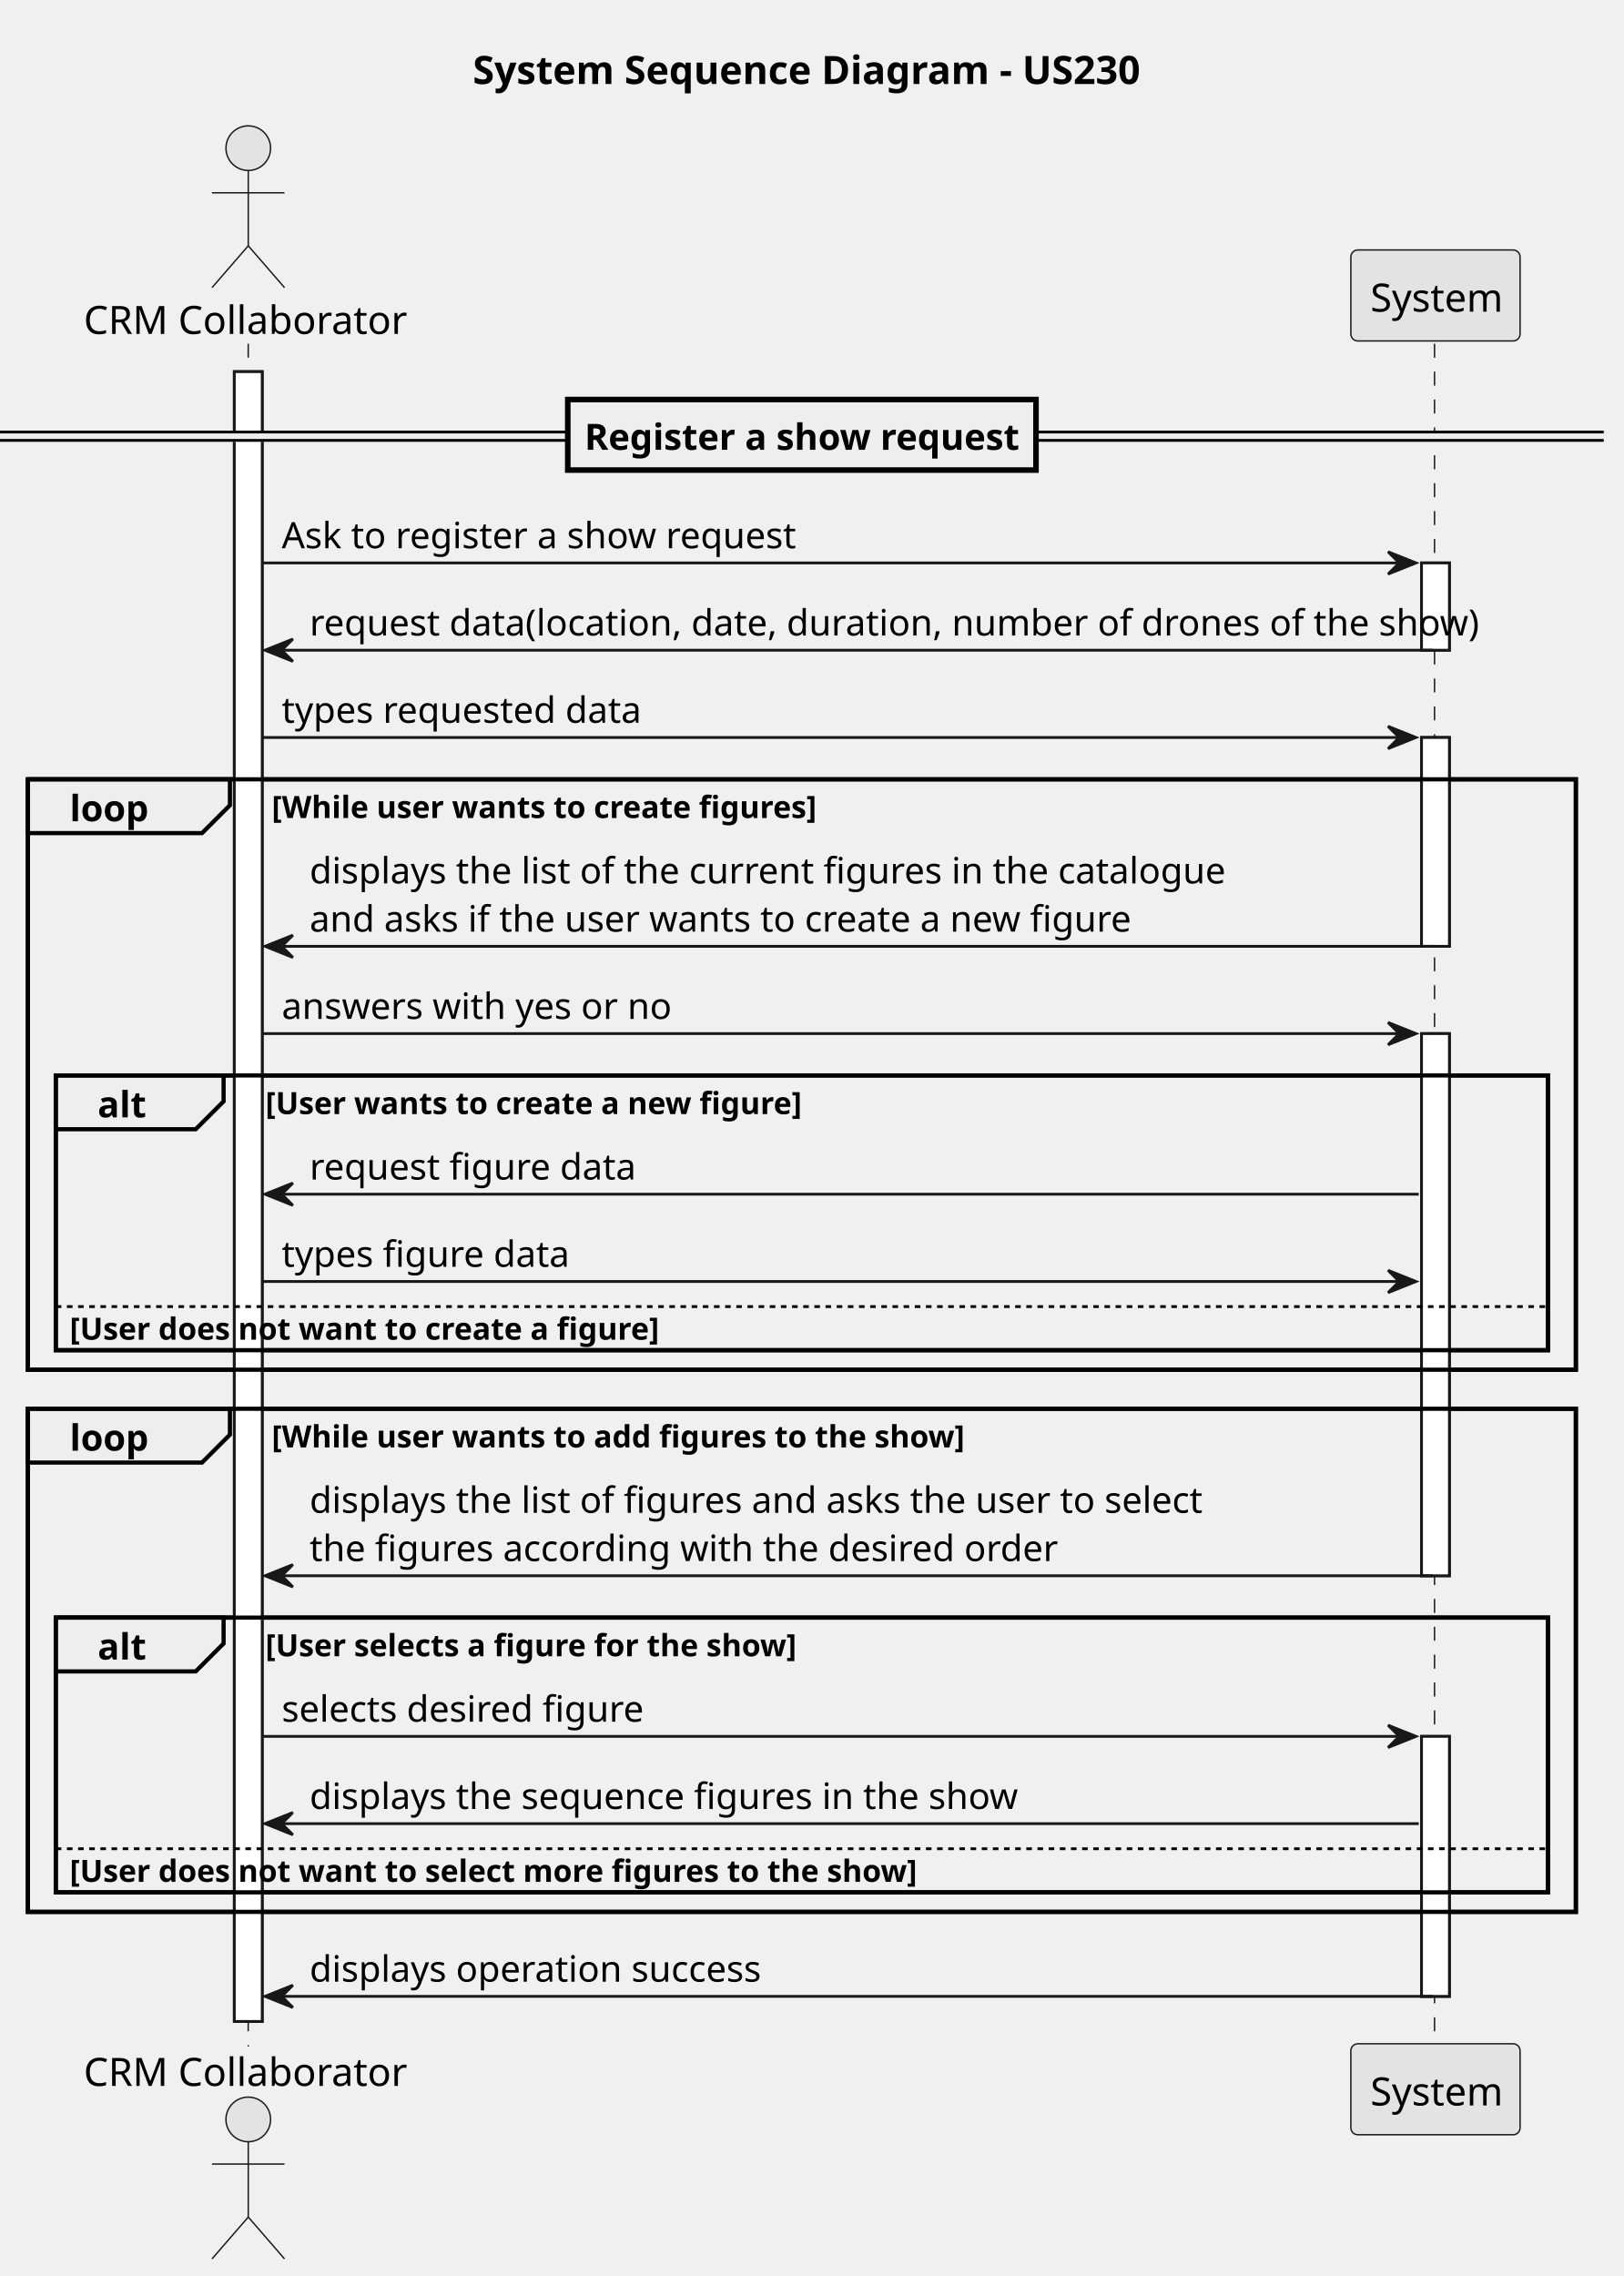
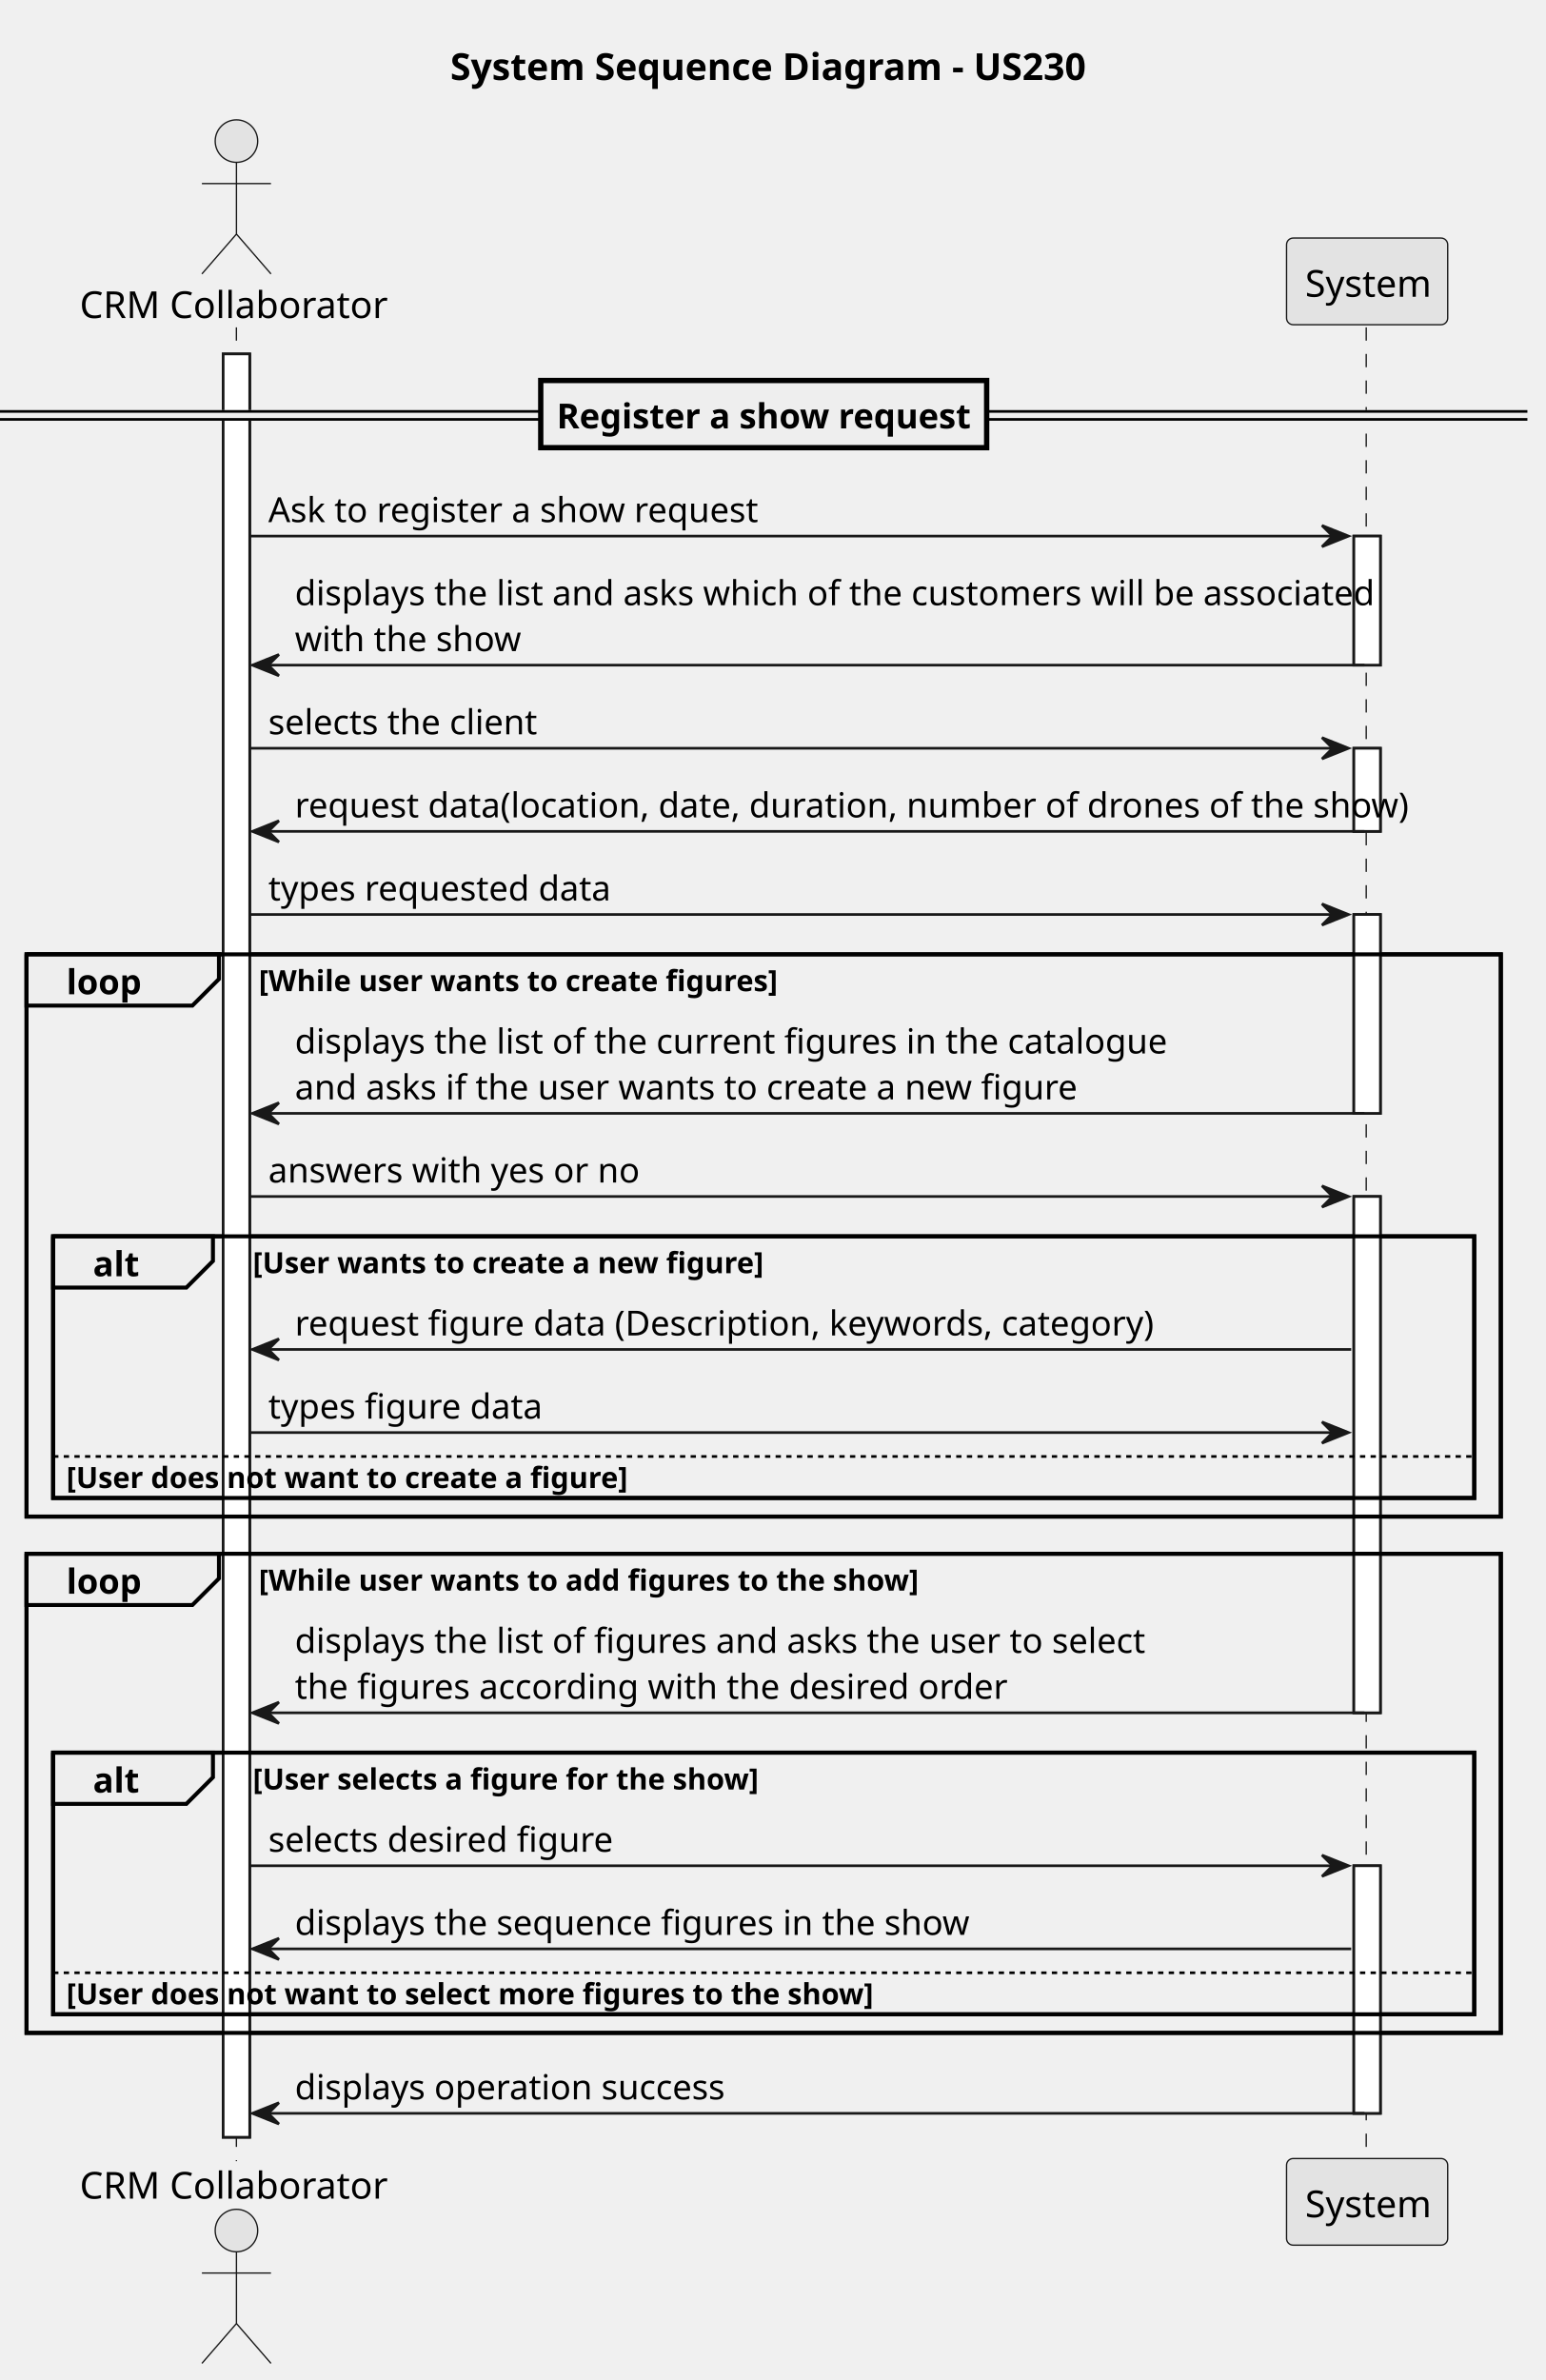
- <svg xmlns="http://www.w3.org/2000/svg" contentStyleType="text/css" height="816px" preserveAspectRatio="none" style="width:582px;height:816px;background:#FFFFFF;" version="1.1" viewBox="0 0 582 816" width="582px" zoomAndPan="magnify">
+ <svg xmlns="http://www.w3.org/2000/svg" contentStyleType="text/css" height="896px" preserveAspectRatio="none" style="width:582px;height:896px;background:#FFFFFF;" version="1.1" viewBox="0 0 582 896" width="582px" zoomAndPan="magnify">
  <defs />
  <g>
    <text fill="#000000" font-family="sans-serif" font-size="14" font-weight="bold" lengthAdjust="spacing" textLength="234.992" x="169.523" y="30.107">System Sequence Diagram - US230</text>
-     <rect fill="#FFFFFF" height="591.5" style="stroke:#181818;stroke-width:1.0;" width="10" x="84.017" y="133.242" />
-     <rect fill="#FFFFFF" height="31.291" style="stroke:#181818;stroke-width:1.0;" width="10" x="509.699" y="201.824" />
-     <rect fill="#FFFFFF" height="74.873" style="stroke:#181818;stroke-width:1.0;" width="10" x="509.699" y="264.406" />
-     <rect fill="#FFFFFF" height="194.377" style="stroke:#181818;stroke-width:1.0;" width="10" x="509.699" y="370.57" />
-     <rect fill="#FFFFFF" height="93.213" style="stroke:#181818;stroke-width:1.0;" width="10" x="509.699" y="622.529" />
-     <rect fill="none" height="211.668" style="stroke:#000000;stroke-width:1.5;" width="555.037" x="10" y="279.406" />
-     <rect fill="none" height="98.504" style="stroke:#000000;stroke-width:1.5;" width="535.037" x="20" y="385.57" />
-     <rect fill="none" height="180.377" style="stroke:#000000;stroke-width:1.5;" width="555.037" x="10" y="505.074" />
-     <rect fill="none" height="98.504" style="stroke:#000000;stroke-width:1.5;" width="535.037" x="20" y="579.947" />
-     <line style="stroke:#181818;stroke-width:0.5;stroke-dasharray:5.0,5.0;" x1="89" x2="89" y1="123.242" y2="733.742" />
-     <line style="stroke:#181818;stroke-width:0.5;stroke-dasharray:5.0,5.0;" x1="514.361" x2="514.361" y1="123.242" y2="733.742" />
+     <rect fill="#FFFFFF" height="671.373" style="stroke:#181818;stroke-width:1.0;" width="10" x="84.017" y="133.242" />
+     <rect fill="#FFFFFF" height="48.582" style="stroke:#181818;stroke-width:1.0;" width="10" x="509.699" y="201.824" />
+     <rect fill="#FFFFFF" height="31.291" style="stroke:#181818;stroke-width:1.0;" width="10" x="509.699" y="281.697" />
+     <rect fill="#FFFFFF" height="74.873" style="stroke:#181818;stroke-width:1.0;" width="10" x="509.699" y="344.279" />
+     <rect fill="#FFFFFF" height="194.377" style="stroke:#181818;stroke-width:1.0;" width="10" x="509.699" y="450.443" />
+     <rect fill="#FFFFFF" height="93.213" style="stroke:#181818;stroke-width:1.0;" width="10" x="509.699" y="702.402" />
+     <rect fill="none" height="211.668" style="stroke:#000000;stroke-width:1.5;" width="555.037" x="10" y="359.279" />
+     <rect fill="none" height="98.504" style="stroke:#000000;stroke-width:1.5;" width="535.037" x="20" y="465.443" />
+     <rect fill="none" height="180.377" style="stroke:#000000;stroke-width:1.5;" width="555.037" x="10" y="584.947" />
+     <rect fill="none" height="98.504" style="stroke:#000000;stroke-width:1.5;" width="535.037" x="20" y="659.82" />
+     <line style="stroke:#181818;stroke-width:0.5;stroke-dasharray:5.0,5.0;" x1="89" x2="89" y1="123.242" y2="813.615" />
+     <line style="stroke:#181818;stroke-width:0.5;stroke-dasharray:5.0,5.0;" x1="514.361" x2="514.361" y1="123.242" y2="813.615" />
    <text fill="#000000" font-family="sans-serif" font-size="14" lengthAdjust="spacing" textLength="112.034" x="30" y="119.728">CRM Collaborator</text>
    <ellipse cx="89.017" cy="53.121" fill="#E3E3E3" rx="8" ry="8" style="stroke:#181818;stroke-width:0.5;" />
    <path d="M89.017,61.121 L89.017,88.121 M76.017,69.121 L102.017,69.121 M89.017,88.121 L76.017,103.121 M89.017,88.121 L102.017,103.121 " fill="none" style="stroke:#181818;stroke-width:0.5;" />
-     <text fill="#000000" font-family="sans-serif" font-size="14" lengthAdjust="spacing" textLength="112.034" x="30" y="747.85">CRM Collaborator</text>
-     <ellipse cx="89.017" cy="759.863" fill="#E3E3E3" rx="8" ry="8" style="stroke:#181818;stroke-width:0.5;" />
-     <path d="M89.017,767.863 L89.017,794.863 M76.017,775.863 L102.017,775.863 M89.017,794.863 L76.017,809.863 M89.017,794.863 L102.017,809.863 " fill="none" style="stroke:#181818;stroke-width:0.5;" />
+     <text fill="#000000" font-family="sans-serif" font-size="14" lengthAdjust="spacing" textLength="112.034" x="30" y="827.723">CRM Collaborator</text>
+     <ellipse cx="89.017" cy="839.736" fill="#E3E3E3" rx="8" ry="8" style="stroke:#181818;stroke-width:0.5;" />
+     <path d="M89.017,847.736 L89.017,874.736 M76.017,855.736 L102.017,855.736 M89.017,874.736 L76.017,889.736 M89.017,874.736 L102.017,889.736 " fill="none" style="stroke:#181818;stroke-width:0.5;" />
    <rect fill="#E3E3E3" height="32.621" rx="2.5" ry="2.5" style="stroke:#181818;stroke-width:0.5;" width="60.676" x="484.361" y="89.621" />
    <text fill="#000000" font-family="sans-serif" font-size="14" lengthAdjust="spacing" textLength="46.676" x="491.361" y="111.728">System</text>
-     <rect fill="#E3E3E3" height="32.621" rx="2.5" ry="2.5" style="stroke:#181818;stroke-width:0.5;" width="60.676" x="484.361" y="732.742" />
-     <text fill="#000000" font-family="sans-serif" font-size="14" lengthAdjust="spacing" textLength="46.676" x="491.361" y="754.85">System</text>
-     <rect fill="#FFFFFF" height="591.5" style="stroke:#181818;stroke-width:1.0;" width="10" x="84.017" y="133.242" />
-     <rect fill="#FFFFFF" height="31.291" style="stroke:#181818;stroke-width:1.0;" width="10" x="509.699" y="201.824" />
-     <rect fill="#FFFFFF" height="74.873" style="stroke:#181818;stroke-width:1.0;" width="10" x="509.699" y="264.406" />
-     <rect fill="#FFFFFF" height="194.377" style="stroke:#181818;stroke-width:1.0;" width="10" x="509.699" y="370.57" />
-     <rect fill="#FFFFFF" height="93.213" style="stroke:#181818;stroke-width:1.0;" width="10" x="509.699" y="622.529" />
+     <rect fill="#E3E3E3" height="32.621" rx="2.5" ry="2.5" style="stroke:#181818;stroke-width:0.5;" width="60.676" x="484.361" y="812.615" />
+     <text fill="#000000" font-family="sans-serif" font-size="14" lengthAdjust="spacing" textLength="46.676" x="491.361" y="834.723">System</text>
+     <rect fill="#FFFFFF" height="671.373" style="stroke:#181818;stroke-width:1.0;" width="10" x="84.017" y="133.242" />
+     <rect fill="#FFFFFF" height="48.582" style="stroke:#181818;stroke-width:1.0;" width="10" x="509.699" y="201.824" />
+     <rect fill="#FFFFFF" height="31.291" style="stroke:#181818;stroke-width:1.0;" width="10" x="509.699" y="281.697" />
+     <rect fill="#FFFFFF" height="74.873" style="stroke:#181818;stroke-width:1.0;" width="10" x="509.699" y="344.279" />
+     <rect fill="#FFFFFF" height="194.377" style="stroke:#181818;stroke-width:1.0;" width="10" x="509.699" y="450.443" />
+     <rect fill="#FFFFFF" height="93.213" style="stroke:#181818;stroke-width:1.0;" width="10" x="509.699" y="702.402" />
    <rect fill="#EEEEEE" height="3" style="stroke:#EEEEEE;stroke-width:1.0;" width="575.037" x="0" y="154.888" />
    <line style="stroke:#000000;stroke-width:1.0;" x1="0" x2="575.037" y1="154.888" y2="154.888" />
    <line style="stroke:#000000;stroke-width:1.0;" x1="0" x2="575.037" y1="157.888" y2="157.888" />
    <rect fill="#EEEEEE" height="25.291" style="stroke:#000000;stroke-width:2.0;" width="167.88" x="203.579" y="143.242" />
    <text fill="#000000" font-family="sans-serif" font-size="13" font-weight="bold" lengthAdjust="spacing" textLength="150.268" x="209.579" y="161.27">Register a show request</text>
    <polygon fill="#181818" points="497.699,197.824,507.699,201.824,497.699,205.824,501.699,201.824" style="stroke:#181818;stroke-width:1.0;" />
    <line style="stroke:#181818;stroke-width:1.0;" x1="94.017" x2="503.699" y1="201.824" y2="201.824" />
    <text fill="#000000" font-family="sans-serif" font-size="13" lengthAdjust="spacing" textLength="174.859" x="101.017" y="196.561">Ask to register a show request</text>
-     <polygon fill="#181818" points="105.017,229.115,95.017,233.115,105.017,237.115,101.017,233.115" style="stroke:#181818;stroke-width:1.0;" />
-     <line style="stroke:#181818;stroke-width:1.0;" x1="99.017" x2="513.699" y1="233.115" y2="233.115" />
-     <text fill="#000000" font-family="sans-serif" font-size="13" lengthAdjust="spacing" textLength="391.682" x="111.017" y="227.852">request data(location, date, duration, number of drones of the show)</text>
-     <polygon fill="#181818" points="497.699,260.406,507.699,264.406,497.699,268.406,501.699,264.406" style="stroke:#181818;stroke-width:1.0;" />
-     <line style="stroke:#181818;stroke-width:1.0;" x1="94.017" x2="503.699" y1="264.406" y2="264.406" />
-     <text fill="#000000" font-family="sans-serif" font-size="13" lengthAdjust="spacing" textLength="121.418" x="101.017" y="259.144">types requested data</text>
-     <path d="M10,279.406 L82.435,279.406 L82.435,288.697 L72.435,298.697 L10,298.697 L10,279.406 " fill="#EEEEEE" style="stroke:#000000;stroke-width:1.5;" />
-     <rect fill="none" height="211.668" style="stroke:#000000;stroke-width:1.5;" width="555.037" x="10" y="279.406" />
-     <text fill="#000000" font-family="sans-serif" font-size="13" font-weight="bold" lengthAdjust="spacing" textLength="27.435" x="25" y="294.435">loop</text>
-     <text fill="#000000" font-family="sans-serif" font-size="11" font-weight="bold" lengthAdjust="spacing" textLength="185.818" x="97.435" y="293.276">[While user wants to create figures]</text>
-     <polygon fill="#181818" points="105.017,335.279,95.017,339.279,105.017,343.279,101.017,339.279" style="stroke:#181818;stroke-width:1.0;" />
-     <line style="stroke:#181818;stroke-width:1.0;" x1="99.017" x2="513.699" y1="339.279" y2="339.279" />
-     <text fill="#000000" font-family="sans-serif" font-size="13" lengthAdjust="spacing" textLength="306.395" x="111.017" y="316.726">displays the list of the current figures in the catalogue</text>
-     <text fill="#000000" font-family="sans-serif" font-size="13" lengthAdjust="spacing" textLength="278.929" x="111.017" y="334.017">and asks if the user wants to create a new figure</text>
-     <polygon fill="#181818" points="497.699,366.57,507.699,370.57,497.699,374.57,501.699,370.57" style="stroke:#181818;stroke-width:1.0;" />
-     <line style="stroke:#181818;stroke-width:1.0;" x1="94.017" x2="503.699" y1="370.57" y2="370.57" />
-     <text fill="#000000" font-family="sans-serif" font-size="13" lengthAdjust="spacing" textLength="132.222" x="101.017" y="365.308">answers with yes or no</text>
-     <path d="M20,385.57 L80.171,385.57 L80.171,394.861 L70.171,404.861 L20,404.861 L20,385.57 " fill="#EEEEEE" style="stroke:#000000;stroke-width:1.5;" />
-     <rect fill="none" height="98.504" style="stroke:#000000;stroke-width:1.5;" width="535.037" x="20" y="385.57" />
-     <text fill="#000000" font-family="sans-serif" font-size="13" font-weight="bold" lengthAdjust="spacing" textLength="15.171" x="35" y="400.599">alt</text>
-     <text fill="#000000" font-family="sans-serif" font-size="11" font-weight="bold" lengthAdjust="spacing" textLength="182.161" x="95.171" y="399.44">[User wants to create a new figure]</text>
-     <polygon fill="#181818" points="105.017,424.152,95.017,428.152,105.017,432.152,101.017,428.152" style="stroke:#181818;stroke-width:1.0;" />
-     <line style="stroke:#181818;stroke-width:1.0;" x1="99.017" x2="508.699" y1="428.152" y2="428.152" />
-     <text fill="#000000" font-family="sans-serif" font-size="13" lengthAdjust="spacing" textLength="108.405" x="111.017" y="422.89">request figure data</text>
-     <polygon fill="#181818" points="497.699,455.443,507.699,459.443,497.699,463.443,501.699,459.443" style="stroke:#181818;stroke-width:1.0;" />
-     <line style="stroke:#181818;stroke-width:1.0;" x1="94.017" x2="503.699" y1="459.443" y2="459.443" />
-     <text fill="#000000" font-family="sans-serif" font-size="13" lengthAdjust="spacing" textLength="96.116" x="101.017" y="454.181">types figure data</text>
-     <line style="stroke:#000000;stroke-width:1.0;stroke-dasharray:2.0,2.0;" x1="20" x2="555.037" y1="468.443" y2="468.443" />
-     <text fill="#000000" font-family="sans-serif" font-size="11" font-weight="bold" lengthAdjust="spacing" textLength="200.481" x="25" y="480.313">[User does not want to create a figure]</text>
-     <path d="M10,505.074 L82.435,505.074 L82.435,514.365 L72.435,524.365 L10,524.365 L10,505.074 " fill="#EEEEEE" style="stroke:#000000;stroke-width:1.5;" />
-     <rect fill="none" height="180.377" style="stroke:#000000;stroke-width:1.5;" width="555.037" x="10" y="505.074" />
-     <text fill="#000000" font-family="sans-serif" font-size="13" font-weight="bold" lengthAdjust="spacing" textLength="27.435" x="25" y="520.102">loop</text>
-     <text fill="#000000" font-family="sans-serif" font-size="11" font-weight="bold" lengthAdjust="spacing" textLength="237.123" x="97.435" y="518.944">[While user wants to add figures to the show]</text>
-     <polygon fill="#181818" points="105.017,560.947,95.017,564.947,105.017,568.947,101.017,564.947" style="stroke:#181818;stroke-width:1.0;" />
-     <line style="stroke:#181818;stroke-width:1.0;" x1="99.017" x2="513.699" y1="564.947" y2="564.947" />
-     <text fill="#000000" font-family="sans-serif" font-size="13" lengthAdjust="spacing" textLength="303.488" x="111.017" y="542.394">displays the list of figures and asks the user to select</text>
-     <text fill="#000000" font-family="sans-serif" font-size="13" lengthAdjust="spacing" textLength="249.304" x="111.017" y="559.685">the figures according with the desired order</text>
-     <path d="M20,579.947 L80.171,579.947 L80.171,589.238 L70.171,599.238 L20,599.238 L20,579.947 " fill="#EEEEEE" style="stroke:#000000;stroke-width:1.5;" />
-     <rect fill="none" height="98.504" style="stroke:#000000;stroke-width:1.5;" width="535.037" x="20" y="579.947" />
-     <text fill="#000000" font-family="sans-serif" font-size="13" font-weight="bold" lengthAdjust="spacing" textLength="15.171" x="35" y="594.976">alt</text>
-     <text fill="#000000" font-family="sans-serif" font-size="11" font-weight="bold" lengthAdjust="spacing" textLength="183.38" x="95.171" y="593.817">[User selects a figure for the show]</text>
-     <polygon fill="#181818" points="497.699,618.529,507.699,622.529,497.699,626.529,501.699,622.529" style="stroke:#181818;stroke-width:1.0;" />
-     <line style="stroke:#181818;stroke-width:1.0;" x1="94.017" x2="503.699" y1="622.529" y2="622.529" />
-     <text fill="#000000" font-family="sans-serif" font-size="13" lengthAdjust="spacing" textLength="122.84" x="101.017" y="617.267">selects desired figure</text>
-     <polygon fill="#181818" points="105.017,649.82,95.017,653.82,105.017,657.82,101.017,653.82" style="stroke:#181818;stroke-width:1.0;" />
-     <line style="stroke:#181818;stroke-width:1.0;" x1="99.017" x2="508.699" y1="653.82" y2="653.82" />
-     <text fill="#000000" font-family="sans-serif" font-size="13" lengthAdjust="spacing" textLength="240.646" x="111.017" y="648.558">displays the sequence figures in the show</text>
-     <line style="stroke:#000000;stroke-width:1.0;stroke-dasharray:2.0,2.0;" x1="20" x2="555.037" y1="662.82" y2="662.82" />
-     <text fill="#000000" font-family="sans-serif" font-size="11" font-weight="bold" lengthAdjust="spacing" textLength="290.318" x="25" y="674.69">[User does not want to select more figures to the show]</text>
-     <polygon fill="#181818" points="105.017,711.742,95.017,715.742,105.017,719.742,101.017,715.742" style="stroke:#181818;stroke-width:1.0;" />
-     <line style="stroke:#181818;stroke-width:1.0;" x1="99.017" x2="513.699" y1="715.742" y2="715.742" />
-     <text fill="#000000" font-family="sans-serif" font-size="13" lengthAdjust="spacing" textLength="155.359" x="111.017" y="710.48">displays operation success</text>
+     <polygon fill="#181818" points="105.017,246.406,95.017,250.406,105.017,254.406,101.017,250.406" style="stroke:#181818;stroke-width:1.0;" />
+     <line style="stroke:#181818;stroke-width:1.0;" x1="99.017" x2="513.699" y1="250.406" y2="250.406" />
+     <text fill="#000000" font-family="sans-serif" font-size="13" lengthAdjust="spacing" textLength="385.849" x="111.017" y="227.852">displays the list and asks which of the customers will be associated</text>
+     <text fill="#000000" font-family="sans-serif" font-size="13" lengthAdjust="spacing" textLength="78.762" x="111.017" y="245.144">with the show</text>
+     <polygon fill="#181818" points="497.699,277.697,507.699,281.697,497.699,285.697,501.699,281.697" style="stroke:#181818;stroke-width:1.0;" />
+     <line style="stroke:#181818;stroke-width:1.0;" x1="94.017" x2="503.699" y1="281.697" y2="281.697" />
+     <text fill="#000000" font-family="sans-serif" font-size="13" lengthAdjust="spacing" textLength="96.103" x="101.017" y="276.435">selects the client</text>
+     <polygon fill="#181818" points="105.017,308.988,95.017,312.988,105.017,316.988,101.017,312.988" style="stroke:#181818;stroke-width:1.0;" />
+     <line style="stroke:#181818;stroke-width:1.0;" x1="99.017" x2="513.699" y1="312.988" y2="312.988" />
+     <text fill="#000000" font-family="sans-serif" font-size="13" lengthAdjust="spacing" textLength="391.682" x="111.017" y="307.726">request data(location, date, duration, number of drones of the show)</text>
+     <polygon fill="#181818" points="497.699,340.279,507.699,344.279,497.699,348.279,501.699,344.279" style="stroke:#181818;stroke-width:1.0;" />
+     <line style="stroke:#181818;stroke-width:1.0;" x1="94.017" x2="503.699" y1="344.279" y2="344.279" />
+     <text fill="#000000" font-family="sans-serif" font-size="13" lengthAdjust="spacing" textLength="121.418" x="101.017" y="339.017">types requested data</text>
+     <path d="M10,359.279 L82.435,359.279 L82.435,368.57 L72.435,378.57 L10,378.57 L10,359.279 " fill="#EEEEEE" style="stroke:#000000;stroke-width:1.5;" />
+     <rect fill="none" height="211.668" style="stroke:#000000;stroke-width:1.5;" width="555.037" x="10" y="359.279" />
+     <text fill="#000000" font-family="sans-serif" font-size="13" font-weight="bold" lengthAdjust="spacing" textLength="27.435" x="25" y="374.308">loop</text>
+     <text fill="#000000" font-family="sans-serif" font-size="11" font-weight="bold" lengthAdjust="spacing" textLength="185.818" x="97.435" y="373.149">[While user wants to create figures]</text>
+     <polygon fill="#181818" points="105.017,415.152,95.017,419.152,105.017,423.152,101.017,419.152" style="stroke:#181818;stroke-width:1.0;" />
+     <line style="stroke:#181818;stroke-width:1.0;" x1="99.017" x2="513.699" y1="419.152" y2="419.152" />
+     <text fill="#000000" font-family="sans-serif" font-size="13" lengthAdjust="spacing" textLength="306.395" x="111.017" y="396.599">displays the list of the current figures in the catalogue</text>
+     <text fill="#000000" font-family="sans-serif" font-size="13" lengthAdjust="spacing" textLength="278.929" x="111.017" y="413.89">and asks if the user wants to create a new figure</text>
+     <polygon fill="#181818" points="497.699,446.443,507.699,450.443,497.699,454.443,501.699,450.443" style="stroke:#181818;stroke-width:1.0;" />
+     <line style="stroke:#181818;stroke-width:1.0;" x1="94.017" x2="503.699" y1="450.443" y2="450.443" />
+     <text fill="#000000" font-family="sans-serif" font-size="13" lengthAdjust="spacing" textLength="132.222" x="101.017" y="445.181">answers with yes or no</text>
+     <path d="M20,465.443 L80.171,465.443 L80.171,474.734 L70.171,484.734 L20,484.734 L20,465.443 " fill="#EEEEEE" style="stroke:#000000;stroke-width:1.5;" />
+     <rect fill="none" height="98.504" style="stroke:#000000;stroke-width:1.5;" width="535.037" x="20" y="465.443" />
+     <text fill="#000000" font-family="sans-serif" font-size="13" font-weight="bold" lengthAdjust="spacing" textLength="15.171" x="35" y="480.472">alt</text>
+     <text fill="#000000" font-family="sans-serif" font-size="11" font-weight="bold" lengthAdjust="spacing" textLength="182.161" x="95.171" y="479.313">[User wants to create a new figure]</text>
+     <polygon fill="#181818" points="105.017,504.025,95.017,508.025,105.017,512.025,101.017,508.025" style="stroke:#181818;stroke-width:1.0;" />
+     <line style="stroke:#181818;stroke-width:1.0;" x1="99.017" x2="508.699" y1="508.025" y2="508.025" />
+     <text fill="#000000" font-family="sans-serif" font-size="13" lengthAdjust="spacing" textLength="304.916" x="111.017" y="502.763">request figure data (Description, keywords, category)</text>
+     <polygon fill="#181818" points="497.699,535.316,507.699,539.316,497.699,543.316,501.699,539.316" style="stroke:#181818;stroke-width:1.0;" />
+     <line style="stroke:#181818;stroke-width:1.0;" x1="94.017" x2="503.699" y1="539.316" y2="539.316" />
+     <text fill="#000000" font-family="sans-serif" font-size="13" lengthAdjust="spacing" textLength="96.116" x="101.017" y="534.054">types figure data</text>
+     <line style="stroke:#000000;stroke-width:1.0;stroke-dasharray:2.0,2.0;" x1="20" x2="555.037" y1="548.316" y2="548.316" />
+     <text fill="#000000" font-family="sans-serif" font-size="11" font-weight="bold" lengthAdjust="spacing" textLength="200.481" x="25" y="560.187">[User does not want to create a figure]</text>
+     <path d="M10,584.947 L82.435,584.947 L82.435,594.238 L72.435,604.238 L10,604.238 L10,584.947 " fill="#EEEEEE" style="stroke:#000000;stroke-width:1.5;" />
+     <rect fill="none" height="180.377" style="stroke:#000000;stroke-width:1.5;" width="555.037" x="10" y="584.947" />
+     <text fill="#000000" font-family="sans-serif" font-size="13" font-weight="bold" lengthAdjust="spacing" textLength="27.435" x="25" y="599.976">loop</text>
+     <text fill="#000000" font-family="sans-serif" font-size="11" font-weight="bold" lengthAdjust="spacing" textLength="237.123" x="97.435" y="598.817">[While user wants to add figures to the show]</text>
+     <polygon fill="#181818" points="105.017,640.82,95.017,644.82,105.017,648.82,101.017,644.82" style="stroke:#181818;stroke-width:1.0;" />
+     <line style="stroke:#181818;stroke-width:1.0;" x1="99.017" x2="513.699" y1="644.82" y2="644.82" />
+     <text fill="#000000" font-family="sans-serif" font-size="13" lengthAdjust="spacing" textLength="303.488" x="111.017" y="622.267">displays the list of figures and asks the user to select</text>
+     <text fill="#000000" font-family="sans-serif" font-size="13" lengthAdjust="spacing" textLength="249.304" x="111.017" y="639.558">the figures according with the desired order</text>
+     <path d="M20,659.82 L80.171,659.82 L80.171,669.111 L70.171,679.111 L20,679.111 L20,659.82 " fill="#EEEEEE" style="stroke:#000000;stroke-width:1.5;" />
+     <rect fill="none" height="98.504" style="stroke:#000000;stroke-width:1.5;" width="535.037" x="20" y="659.82" />
+     <text fill="#000000" font-family="sans-serif" font-size="13" font-weight="bold" lengthAdjust="spacing" textLength="15.171" x="35" y="674.849">alt</text>
+     <text fill="#000000" font-family="sans-serif" font-size="11" font-weight="bold" lengthAdjust="spacing" textLength="183.38" x="95.171" y="673.69">[User selects a figure for the show]</text>
+     <polygon fill="#181818" points="497.699,698.402,507.699,702.402,497.699,706.402,501.699,702.402" style="stroke:#181818;stroke-width:1.0;" />
+     <line style="stroke:#181818;stroke-width:1.0;" x1="94.017" x2="503.699" y1="702.402" y2="702.402" />
+     <text fill="#000000" font-family="sans-serif" font-size="13" lengthAdjust="spacing" textLength="122.84" x="101.017" y="697.14">selects desired figure</text>
+     <polygon fill="#181818" points="105.017,729.693,95.017,733.693,105.017,737.693,101.017,733.693" style="stroke:#181818;stroke-width:1.0;" />
+     <line style="stroke:#181818;stroke-width:1.0;" x1="99.017" x2="508.699" y1="733.693" y2="733.693" />
+     <text fill="#000000" font-family="sans-serif" font-size="13" lengthAdjust="spacing" textLength="240.646" x="111.017" y="728.431">displays the sequence figures in the show</text>
+     <line style="stroke:#000000;stroke-width:1.0;stroke-dasharray:2.0,2.0;" x1="20" x2="555.037" y1="742.693" y2="742.693" />
+     <text fill="#000000" font-family="sans-serif" font-size="11" font-weight="bold" lengthAdjust="spacing" textLength="290.318" x="25" y="754.563">[User does not want to select more figures to the show]</text>
+     <polygon fill="#181818" points="105.017,791.615,95.017,795.615,105.017,799.615,101.017,795.615" style="stroke:#181818;stroke-width:1.0;" />
+     <line style="stroke:#181818;stroke-width:1.0;" x1="99.017" x2="513.699" y1="795.615" y2="795.615" />
+     <text fill="#000000" font-family="sans-serif" font-size="13" lengthAdjust="spacing" textLength="155.359" x="111.017" y="790.352">displays operation success</text>
  </g>
</svg>
